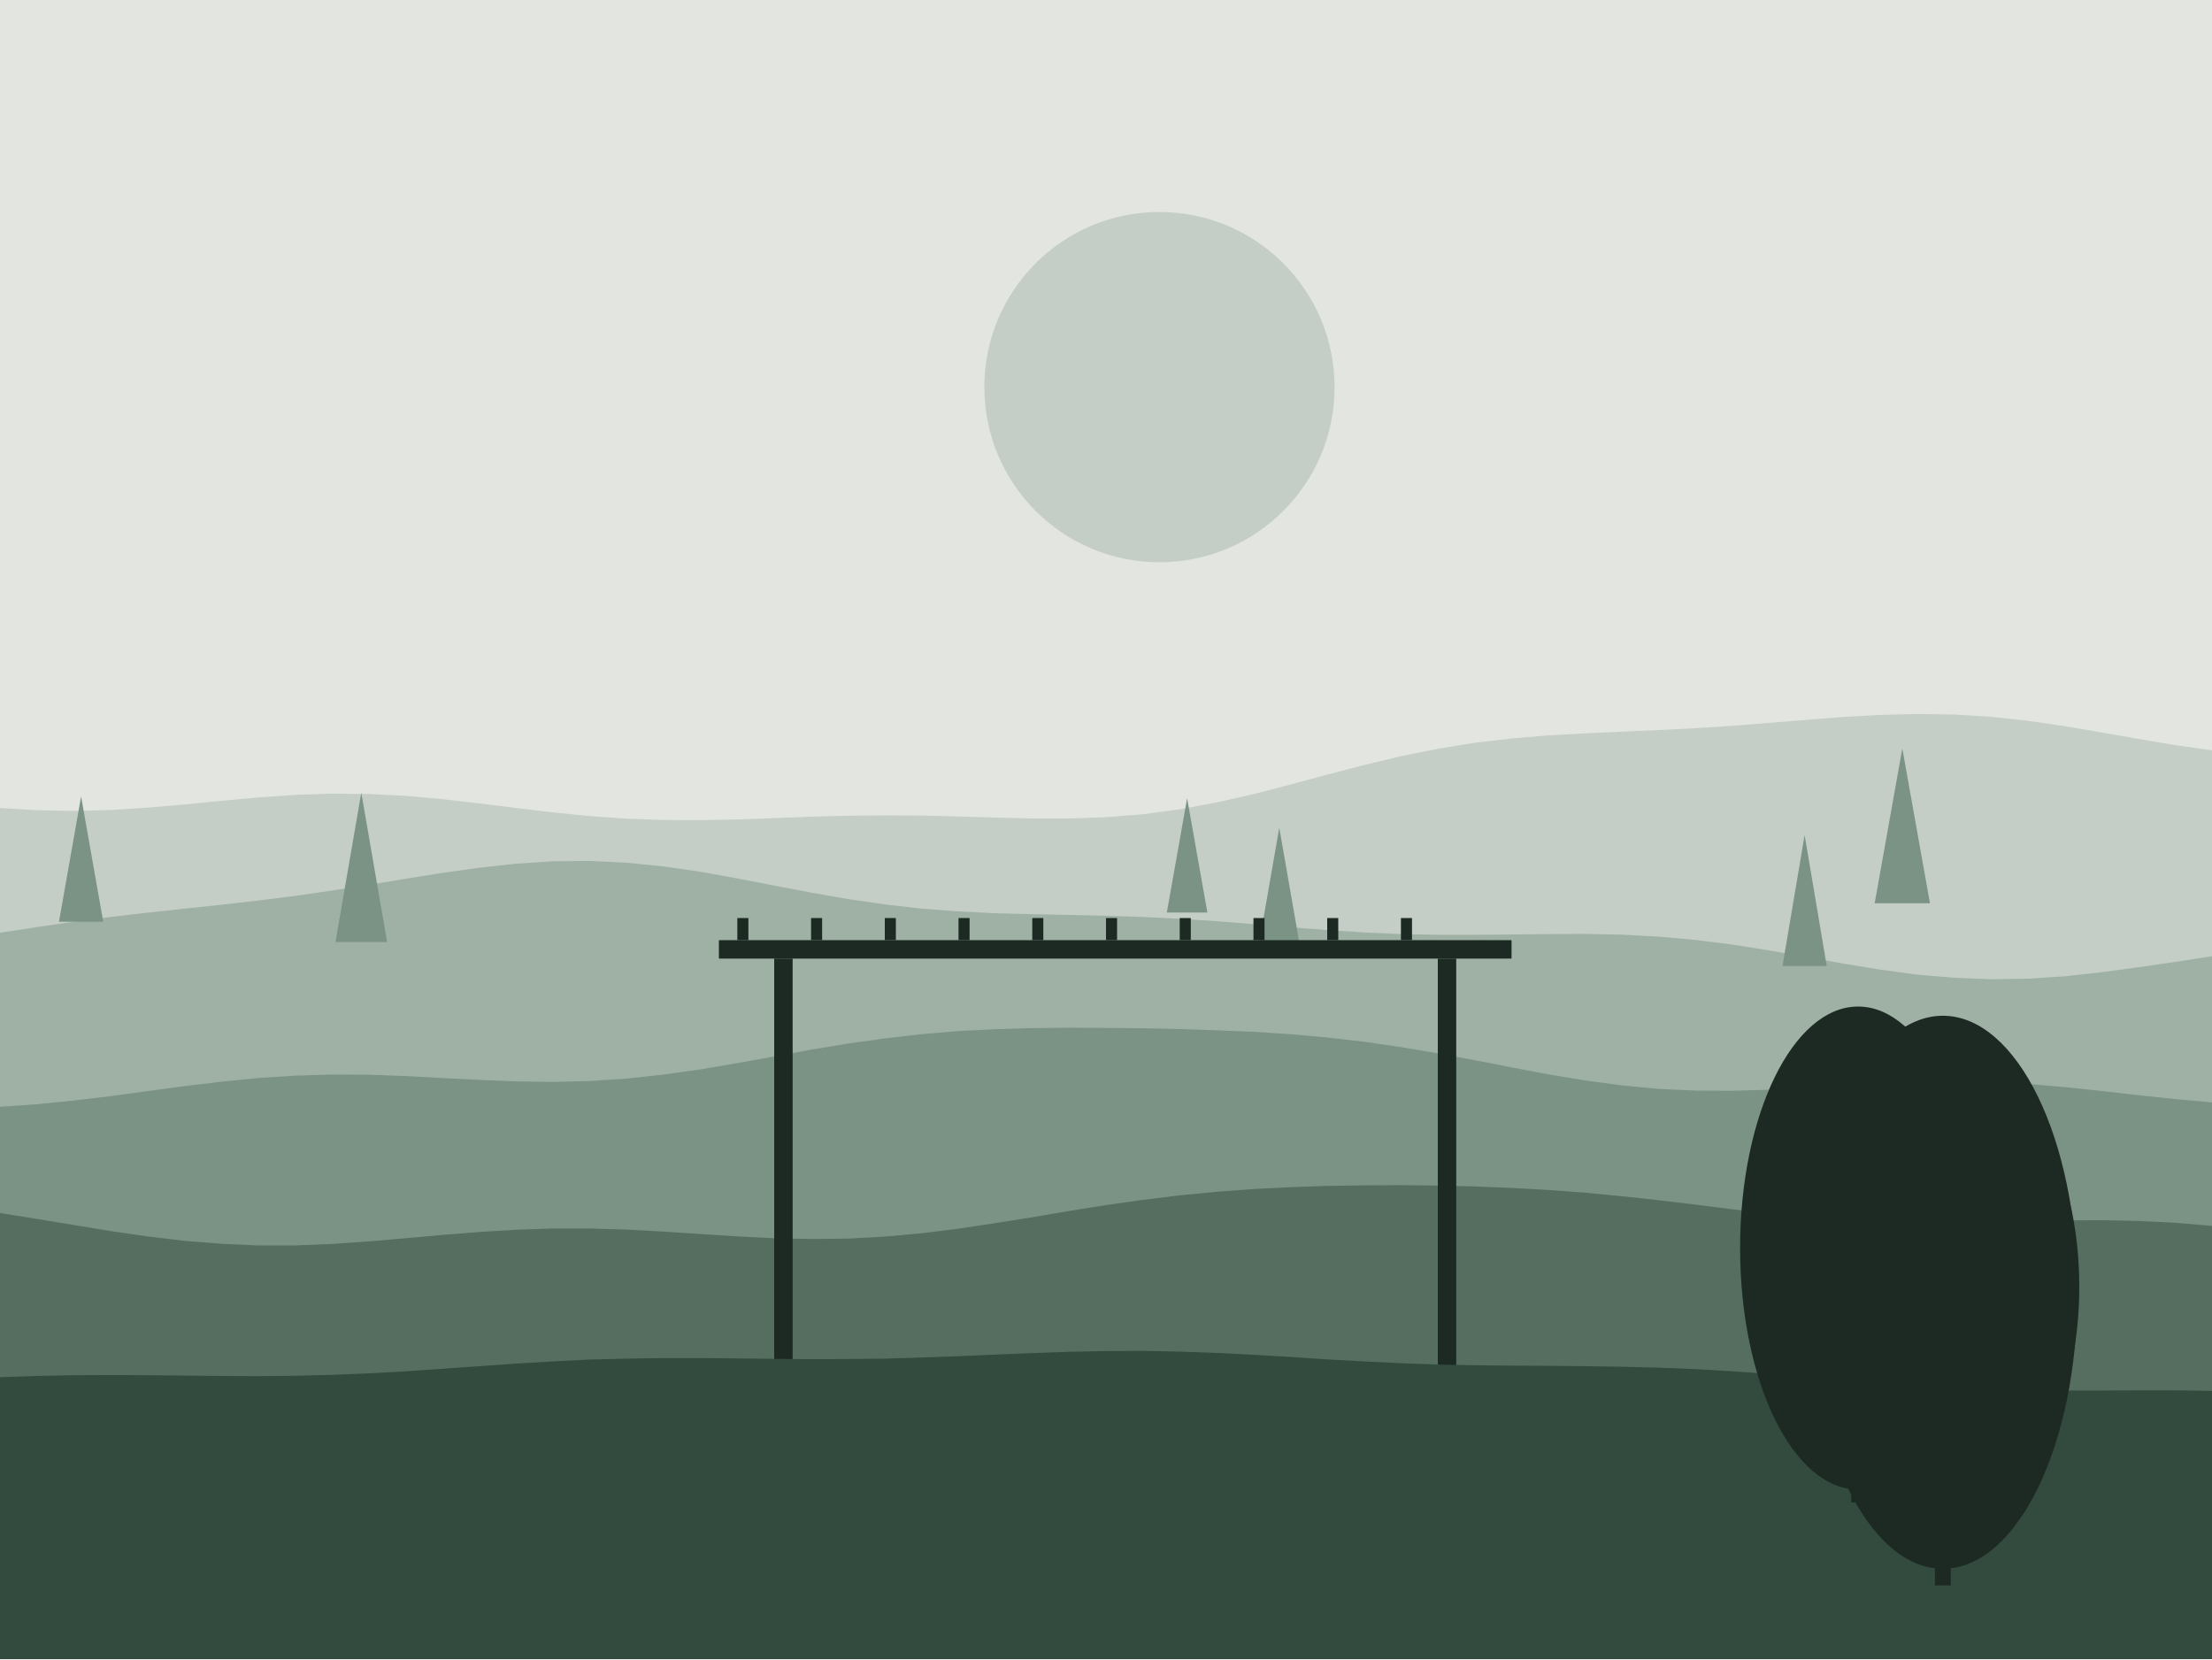
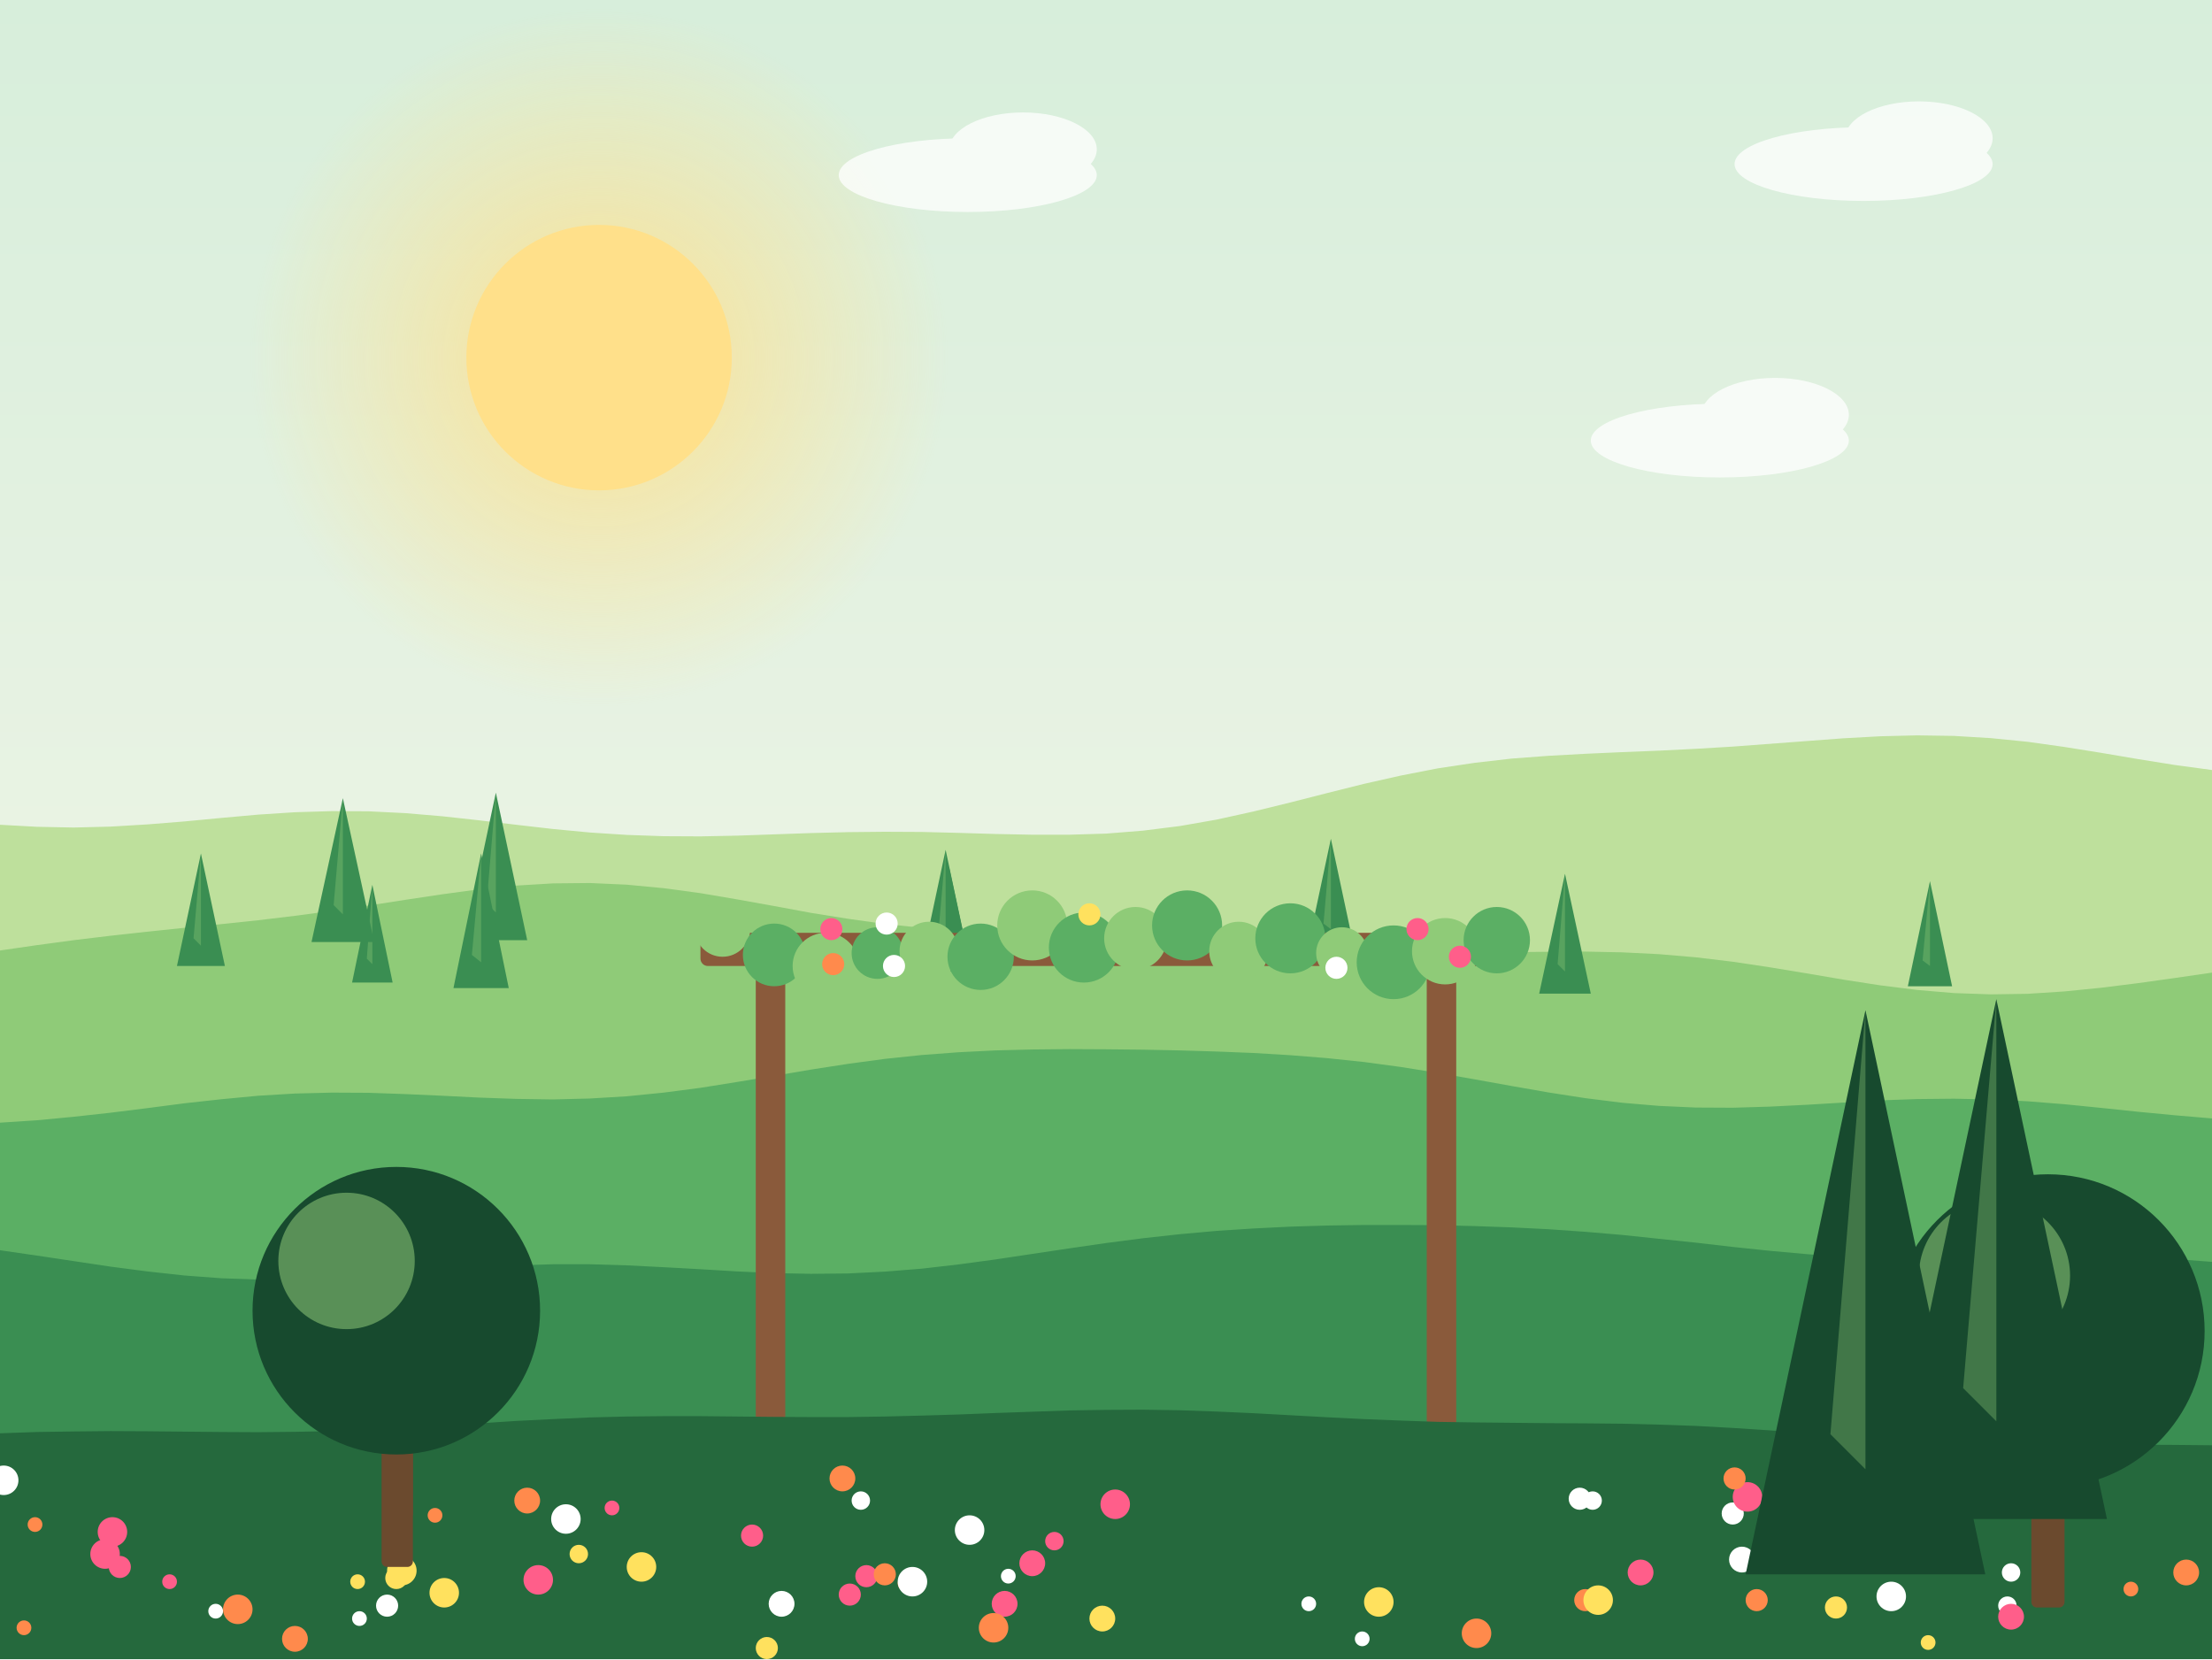
<svg xmlns="http://www.w3.org/2000/svg" viewBox="0 0 1200 900" preserveAspectRatio="xMidYMid slice">
-   <rect width="1200" height="900" fill="#E3E6E0" />
-   <circle cx="629" cy="210" r="95" fill="#C4CEC6" />
-   <polygon fill="#C4CEC6" points="0,900 0,438.3 20,439.5 40,439.9 60,439.4 80,438.1 100,436.4 120,434.4 140,432.6 160,431.2 180,430.5 200,430.7 220,431.7 240,433.5 260,435.8 280,438.3 300,440.7 320,442.7 340,444.1 360,444.8 380,444.9 400,444.5 420,443.8 440,443.0 460,442.5 480,442.3 500,442.4 520,442.9 540,443.5 560,444.0 580,444.0 600,443.3 620,441.7 640,439.0 660,435.3 680,430.8 700,425.6 720,420.2 740,415.0 760,410.2 780,406.2 800,402.9 820,400.6 840,398.9 860,397.8 880,396.9 900,396.0 920,395.0 940,393.7 960,392.1 980,390.5 1000,388.9 1020,387.8 1040,387.3 1060,387.6 1080,388.8 1100,391.0 1120,393.9 1140,397.3 1160,400.8 1180,404.2 1200,407.0 1200,900" />
-   <polygon fill="#9FB1A5" points="0,900 0,506.0 20,502.9 40,500.0 60,497.4 80,495.1 100,492.9 120,490.8 140,488.5 160,486.0 180,483.1 200,480.0 220,476.7 240,473.5 260,470.7 280,468.5 300,467.2 320,467.0 340,468.0 360,470.0 380,472.9 400,476.5 420,480.4 440,484.2 460,487.7 480,490.6 500,492.9 520,494.4 540,495.4 560,495.9 580,496.3 600,496.8 620,497.4 640,498.4 660,499.7 680,501.3 700,503.0 720,504.5 740,505.8 760,506.7 780,507.1 800,507.1 820,506.9 840,506.7 860,506.6 880,507.0 900,508.1 920,509.9 940,512.4 960,515.6 980,519.1 1000,522.7 1020,526.0 1040,528.7 1060,530.4 1080,531.2 1100,530.9 1120,529.6 1140,527.4 1160,524.7 1180,521.8 1200,518.7 1200,900" />
-   <polygon fill="#7B9384" points="196,430 182,511 210,511" />
-   <polygon fill="#7B9384" points="44,432 32,500 56,500" />
-   <polygon fill="#7B9384" points="644,433 633,495 655,495" />
-   <polygon fill="#7B9384" points="694,449 683,512 705,512" />
-   <polygon fill="#7B9384" points="1032,406 1017,490 1047,490" />
-   <polygon fill="#7B9384" points="979,453 967,524 991,524" />
-   <polygon fill="#7B9384" points="0,900 0,600.4 20,599.0 40,597.0 60,594.6 80,591.9 100,589.2 120,586.8 140,584.8 160,583.5 180,582.9 200,583.0 220,583.7 240,584.8 260,585.8 280,586.6 300,586.9 320,586.4 340,585.1 360,582.9 380,580.1 400,576.7 420,573.1 440,569.4 460,566.1 480,563.3 500,561.0 520,559.3 540,558.3 560,557.7 580,557.5 600,557.6 620,557.8 640,558.2 660,558.9 680,559.7 700,561.0 720,562.8 740,565.1 760,568.0 780,571.4 800,575.1 820,579.0 840,582.8 860,586.1 880,588.8 900,590.7 920,591.6 940,591.7 960,591.1 980,590.0 1000,588.7 1020,587.5 1040,586.7 1060,586.4 1080,586.9 1100,588.0 1120,589.7 1140,591.8 1160,594.1 1180,596.2 1200,598.0 1200,900" />
-   <polygon fill="#556E5F" points="0,900 0,658.0 20,661.2 40,664.5 60,667.8 80,670.7 100,673.1 120,674.7 140,675.6 160,675.6 180,674.8 200,673.4 220,671.7 240,669.9 260,668.3 280,667.1 300,666.4 320,666.4 340,667.0 360,668.1 380,669.4 400,670.7 420,671.7 440,672.1 460,671.9 480,670.8 500,669.0 520,666.5 540,663.5 560,660.3 580,656.9 600,653.7 620,650.9 640,648.4 660,646.5 680,645.0 700,644.0 720,643.3 740,643.0 760,642.9 780,643.1 800,643.6 820,644.4 840,645.5 860,647.0 880,648.9 900,651.1 920,653.5 940,656.0 960,658.3 980,660.4 1000,661.9 1020,663.0 1040,663.5 1060,663.4 1080,663.0 1100,662.5 1120,662.0 1140,661.9 1160,662.3 1180,663.3 1200,665.0 1200,900" />
-   <g fill="#1C2A23">
-     <rect x="420" y="520" width="10" height="250" />
-     <rect x="780" y="520" width="10" height="250" />
-     <rect x="390" y="510" width="430" height="10" />
+   <defs>
+     <linearGradient id="s" x1="0" y1="0" x2="0" y2="1">
+       <stop offset="0" stop-color="#D7EEDB" />
+       <stop offset="1" stop-color="#FBF8EC" />
+     </linearGradient>
+     <radialGradient id="g">
+       <stop offset="0" stop-color="#FFE08A" stop-opacity=".9" />
+       <stop offset="1" stop-color="#FFE08A" stop-opacity="0" />
+     </radialGradient>
+   </defs>
+   <rect width="1200" height="900" fill="url(#s)" />
+   <circle cx="325" cy="194" r="190" fill="url(#g)" />
+   <circle cx="325" cy="194" r="72" fill="#FFE08A" />
+   <g fill="#FFFFFF" opacity=".75">
+     <ellipse cx="1011" cy="89" rx="70" ry="20" />
+     <ellipse cx="1041" cy="75" rx="40" ry="20" />
  </g>
-   <rect x="400" y="498" width="6" height="12" fill="#1C2A23" />
-   <rect x="440" y="498" width="6" height="12" fill="#1C2A23" />
-   <rect x="480" y="498" width="6" height="12" fill="#1C2A23" />
-   <rect x="520" y="498" width="6" height="12" fill="#1C2A23" />
-   <rect x="560" y="498" width="6" height="12" fill="#1C2A23" />
-   <rect x="600" y="498" width="6" height="12" fill="#1C2A23" />
-   <rect x="640" y="498" width="6" height="12" fill="#1C2A23" />
-   <rect x="680" y="498" width="6" height="12" fill="#1C2A23" />
-   <rect x="720" y="498" width="6" height="12" fill="#1C2A23" />
-   <rect x="760" y="498" width="6" height="12" fill="#1C2A23" />
-   <polygon fill="#334A3E" points="0,900 0,747.1 20,746.4 40,746.0 60,745.9 80,746.0 100,746.2 120,746.4 140,746.5 160,746.3 180,745.8 200,745.0 220,743.9 240,742.5 260,741.1 280,739.7 300,738.5 320,737.5 340,737.0 360,736.7 380,736.7 400,736.9 420,737.1 440,737.3 460,737.2 480,737.0 500,736.4 520,735.7 540,734.8 560,734.0 580,733.3 600,732.9 620,732.8 640,733.2 660,733.9 680,734.9 700,736.1 720,737.4 740,738.5 760,739.5 780,740.2 800,740.6 820,740.8 840,740.9 860,741.1 880,741.4 900,741.9 920,742.7 940,743.9 960,745.3 980,747.0 1000,748.7 1020,750.4 1040,751.8 1060,752.9 1080,753.7 1100,754.1 1120,754.3 1140,754.3 1160,754.2 1180,754.2 1200,754.5 1200,900" />
-   <ellipse cx="1077" cy="698" rx="51" ry="105" fill="#1C2A23" />
-   <rect x="1074.0" y="788" width="6.0" height="21" fill="#1C2A23" />
-   <ellipse cx="1008" cy="677" rx="64" ry="131" fill="#1C2A23" />
-   <rect x="1004.3" y="789" width="7.5" height="26" fill="#1C2A23" />
-   <ellipse cx="1054" cy="701" rx="73" ry="150" fill="#1C2A23" />
-   <rect x="1049.7" y="830" width="8.6" height="30" fill="#1C2A23" />
+   <g fill="#FFFFFF" opacity=".75">
+     <ellipse cx="525" cy="95" rx="70" ry="20" />
+     <ellipse cx="555" cy="81" rx="40" ry="20" />
+   </g>
+   <g fill="#FFFFFF" opacity=".75">
+     <ellipse cx="933" cy="239" rx="70" ry="20" />
+     <ellipse cx="963" cy="225" rx="40" ry="20" />
+   </g>
+   <polygon fill="#BEE09C" points="0,900 0,447.4 20,448.5 40,448.9 60,448.4 80,447.2 100,445.6 120,443.7 140,441.9 160,440.6 180,440.0 200,440.1 220,441.1 240,442.8 260,445.0 280,447.4 300,449.7 320,451.6 340,452.9 360,453.6 380,453.7 400,453.3 420,452.6 440,451.9 460,451.4 480,451.2 500,451.3 520,451.8 540,452.4 560,452.8 580,452.8 600,452.2 620,450.6 640,448.1 660,444.6 680,440.2 700,435.3 720,430.2 740,425.2 760,420.7 780,416.8 800,413.8 820,411.5 840,410.0 860,408.9 880,408.0 900,407.2 920,406.2 940,405.0 960,403.5 980,402.0 1000,400.5 1020,399.4 1040,398.9 1060,399.2 1080,400.4 1100,402.4 1120,405.2 1140,408.4 1160,411.8 1180,415.0 1200,417.7 1200,900" />
+   <polygon fill="#8FCB78" points="0,900 0,515.6 20,512.7 40,510.0 60,507.6 80,505.4 100,503.3 120,501.3 140,499.2 160,496.8 180,494.1 200,491.2 220,488.1 240,485.1 260,482.4 280,480.4 300,479.2 320,479.0 340,479.9 360,481.8 380,484.5 400,487.9 420,491.5 440,495.2 460,498.4 480,501.2 500,503.3 520,504.7 540,505.6 560,506.2 580,506.5 600,506.9 620,507.6 640,508.5 660,509.8 680,511.2 700,512.8 720,514.2 740,515.5 760,516.3 780,516.7 800,516.7 820,516.5 840,516.3 860,516.2 880,516.6 900,517.6 920,519.3 940,521.7 960,524.7 980,528.0 1000,531.4 1020,534.5 1040,537.0 1060,538.7 1080,539.4 1100,539.1 1120,537.8 1140,535.8 1160,533.3 1180,530.5 1200,527.6 1200,900" />
+   <polygon fill="#3A8E52" points="269,430 252,510 286,510" />
+   <polygon fill="#8FCB78" opacity=".35" points="269,430 264,490 269,495" />
+   <polygon fill="#3A8E52" points="515,471 503,527 527,527" />
+   <polygon fill="#8FCB78" opacity=".35" points="515,471 512,513 515,517" />
+   <polygon fill="#3A8E52" points="261,463 246,536 276,536" />
+   <polygon fill="#8FCB78" opacity=".35" points="261,463 256,518 261,522" />
+   <polygon fill="#3A8E52" points="722,455 709,516 735,516" />
+   <polygon fill="#8FCB78" opacity=".35" points="722,455 718,501 722,504" />
+   <polygon fill="#3A8E52" points="513,461 500,522 526,522" />
+   <polygon fill="#8FCB78" opacity=".35" points="513,461 509,507 513,511" />
+   <polygon fill="#3A8E52" points="202,480 191,533 213,533" />
+   <polygon fill="#8FCB78" opacity=".35" points="202,480 199,520 202,523" />
+   <polygon fill="#3A8E52" points="849,474 835,539 863,539" />
+   <polygon fill="#8FCB78" opacity=".35" points="849,474 845,523 849,527" />
+   <polygon fill="#3A8E52" points="1047,478 1035,535 1059,535" />
+   <polygon fill="#8FCB78" opacity=".35" points="1047,478 1043,521 1047,524" />
+   <polygon fill="#3A8E52" points="186,433 169,511 203,511" />
+   <polygon fill="#8FCB78" opacity=".35" points="186,433 181,491 186,496" />
+   <polygon fill="#3A8E52" points="109,463 96,524 122,524" />
+   <polygon fill="#8FCB78" opacity=".35" points="109,463 105,509 109,513" />
+   <polygon fill="#5BAF64" points="0,900 0,609.0 20,607.7 40,605.8 60,603.6 80,601.1 100,598.5 120,596.3 140,594.4 160,593.2 180,592.7 200,592.8 220,593.5 240,594.4 260,595.4 280,596.1 300,596.4 320,595.9 340,594.7 360,592.7 380,590.1 400,586.9 420,583.6 440,580.2 460,577.1 480,574.4 500,572.3 520,570.8 540,569.8 560,569.3 580,569.1 600,569.2 620,569.4 640,569.8 660,570.4 680,571.2 700,572.4 720,574.0 740,576.1 760,578.8 780,582.0 800,585.5 820,589.1 840,592.6 860,595.7 880,598.2 900,599.9 920,600.8 940,600.9 960,600.3 980,599.3 1000,598.1 1020,596.9 1040,596.2 1060,596.0 1080,596.4 1100,597.4 1120,599.0 1140,601.0 1160,603.1 1180,605.0 1200,606.7 1200,900" />
+   <polygon fill="#3A8E52" points="0,900 0,678.2 20,681.1 40,684.1 60,687.1 80,689.7 100,691.9 120,693.4 140,694.1 160,694.1 180,693.5 200,692.2 220,690.7 240,689.0 260,687.5 280,686.4 300,685.8 320,685.8 340,686.4 360,687.4 380,688.5 400,689.7 420,690.6 440,691.0 460,690.8 480,689.8 500,688.2 520,685.9 540,683.2 560,680.2 580,677.2 600,674.3 620,671.7 640,669.5 660,667.7 680,666.4 700,665.4 720,664.8 740,664.5 760,664.5 780,664.6 800,665.1 820,665.8 840,666.8 860,668.2 880,669.9 900,672.0 920,674.1 940,676.4 960,678.5 980,680.3 1000,681.8 1020,682.7 1040,683.1 1060,683.1 1080,682.8 1100,682.3 1120,681.9 1140,681.7 1160,682.1 1180,683.0 1200,684.5 1200,900" />
+   <g fill="#8A5A3B">
+     <rect x="410" y="520" width="16" height="260" rx="3" />
+     <rect x="774" y="520" width="16" height="260" rx="3" />
+     <rect x="380" y="506" width="440" height="18" rx="4" />
+   </g>
+   <circle cx="392" cy="504" r="15" fill="#8FCB78" />
+   <circle cx="420" cy="518" r="17" fill="#5BAF64" />
+   <circle cx="448" cy="524" r="18" fill="#8FCB78" />
+   <circle cx="476" cy="517" r="14" fill="#5BAF64" />
+   <circle cx="504" cy="516" r="16" fill="#8FCB78" />
+   <circle cx="532" cy="519" r="18" fill="#5BAF64" />
+   <circle cx="560" cy="502" r="19" fill="#8FCB78" />
+   <circle cx="588" cy="514" r="19" fill="#5BAF64" />
+   <circle cx="616" cy="509" r="17" fill="#8FCB78" />
+   <circle cx="644" cy="502" r="19" fill="#5BAF64" />
+   <circle cx="672" cy="516" r="16" fill="#8FCB78" />
+   <circle cx="700" cy="509" r="19" fill="#5BAF64" />
+   <circle cx="728" cy="517" r="14" fill="#8FCB78" />
+   <circle cx="756" cy="522" r="20" fill="#5BAF64" />
+   <circle cx="784" cy="516" r="18" fill="#8FCB78" />
+   <circle cx="812" cy="510" r="18" fill="#5BAF64" />
+   <circle cx="452" cy="523" r="6" fill="#FF8A4C" />
+   <circle cx="792" cy="519" r="6" fill="#FF5E8A" />
+   <circle cx="481" cy="501" r="6" fill="#FFFFFF" />
+   <circle cx="725" cy="525" r="6" fill="#FFFFFF" />
+   <circle cx="591" cy="496" r="6" fill="#FFE15E" />
+   <circle cx="485" cy="524" r="6" fill="#FFFFFF" />
+   <circle cx="451" cy="504" r="6" fill="#FF5E8A" />
+   <circle cx="769" cy="504" r="6" fill="#FF5E8A" />
+   <polygon fill="#25693D" points="0,900 0,777.5 20,776.8 40,776.5 60,776.3 80,776.4 100,776.6 120,776.8 140,776.9 160,776.7 180,776.3 200,775.6 220,774.5 240,773.3 260,772.1 280,770.8 300,769.8 320,768.9 340,768.4 360,768.2 380,768.2 400,768.4 420,768.6 440,768.7 460,768.7 480,768.4 500,767.9 520,767.3 540,766.5 560,765.8 580,765.1 600,764.8 620,764.7 640,765.0 660,765.7 680,766.6 700,767.7 720,768.8 740,769.8 760,770.6 780,771.3 800,771.6 820,771.8 840,772.0 860,772.1 880,772.3 900,772.8 920,773.5 940,774.6 960,775.9 980,777.3 1000,778.9 1020,780.3 1040,781.6 1060,782.6 1080,783.3 1100,783.7 1120,783.8 1140,783.8 1160,783.7 1180,783.8 1200,784.0 1200,900" />
+   <circle cx="1186" cy="853" r="7" fill="#FF8A4C" />
+   <circle cx="953" cy="868" r="6" fill="#FF8A4C" />
+   <circle cx="19" cy="827" r="4" fill="#FF8A4C" />
+   <circle cx="314" cy="843" r="5" fill="#FFE15E" />
+   <circle cx="1046" cy="891" r="4" fill="#FFE15E" />
+   <circle cx="560" cy="848" r="7" fill="#FF5E8A" />
+   <circle cx="940" cy="821" r="6" fill="#FFFFFF" />
+   <circle cx="57" cy="843" r="8" fill="#FF5E8A" />
+   <circle cx="470" cy="855" r="6" fill="#FF5E8A" />
+   <circle cx="1026" cy="866" r="8" fill="#FFFFFF" />
+   <circle cx="129" cy="873" r="8" fill="#FF8A4C" />
+   <circle cx="92" cy="858" r="4" fill="#FF5E8A" />
+   <circle cx="408" cy="833" r="6" fill="#FF5E8A" />
+   <circle cx="117" cy="874" r="4" fill="#FFFFFF" />
+   <circle cx="526" cy="830" r="8" fill="#FFFFFF" />
+   <circle cx="710" cy="870" r="4" fill="#FFFFFF" />
+   <circle cx="860" cy="868" r="6" fill="#FF8A4C" />
+   <circle cx="1156" cy="862" r="4" fill="#FF8A4C" />
+   <circle cx="424" cy="870" r="7" fill="#FFFFFF" />
+   <circle cx="948" cy="812" r="8" fill="#FF5E8A" />
+   <circle cx="996" cy="872" r="6" fill="#FFE15E" />
+   <circle cx="292" cy="857" r="8" fill="#FF5E8A" />
+   <circle cx="160" cy="889" r="7" fill="#FF8A4C" />
+   <circle cx="457" cy="802" r="7" fill="#FF8A4C" />
+   <circle cx="1003" cy="848" r="5" fill="#FF8A4C" />
+   <circle cx="461" cy="865" r="6" fill="#FF5E8A" />
+   <circle cx="241" cy="864" r="8" fill="#FFE15E" />
+   <circle cx="1001" cy="824" r="7" fill="#FF5E8A" />
+   <circle cx="195" cy="878" r="4" fill="#FFFFFF" />
+   <circle cx="1089" cy="871" r="5" fill="#FFFFFF" />
+   <circle cx="332" cy="818" r="4" fill="#FF5E8A" />
+   <circle cx="491" cy="859" r="4" fill="#FF8A4C" />
+   <circle cx="1091" cy="877" r="7" fill="#FF5E8A" />
+   <circle cx="545" cy="870" r="7" fill="#FF5E8A" />
+   <circle cx="867" cy="868" r="8" fill="#FFE15E" />
+   <circle cx="547" cy="855" r="4" fill="#FFFFFF" />
+   <circle cx="539" cy="883" r="8" fill="#FF8A4C" />
+   <circle cx="941" cy="802" r="6" fill="#FF8A4C" />
+   <circle cx="13" cy="883" r="4" fill="#FF8A4C" />
+   <circle cx="857" cy="813" r="6" fill="#FFFFFF" />
+   <circle cx="467" cy="814" r="5" fill="#FFFFFF" />
+   <circle cx="748" cy="869" r="8" fill="#FFE15E" />
+   <circle cx="61" cy="831" r="8" fill="#FF5E8A" />
+   <circle cx="598" cy="878" r="7" fill="#FFE15E" />
+   <circle cx="210" cy="871" r="6" fill="#FFFFFF" />
+   <circle cx="286" cy="814" r="7" fill="#FF8A4C" />
+   <circle cx="65" cy="850" r="6" fill="#FF5E8A" />
+   <circle cx="194" cy="858" r="4" fill="#FFE15E" />
+   <circle cx="1011" cy="813" r="6" fill="#FFFFFF" />
+   <circle cx="864" cy="814" r="5" fill="#FFFFFF" />
+   <circle cx="495" cy="858" r="8" fill="#FFFFFF" />
+   <circle cx="348" cy="850" r="8" fill="#FFE15E" />
+   <circle cx="480" cy="854" r="6" fill="#FF8A4C" />
+   <circle cx="801" cy="886" r="8" fill="#FF8A4C" />
+   <circle cx="416" cy="894" r="6" fill="#FFE15E" />
+   <circle cx="572" cy="836" r="5" fill="#FF5E8A" />
+   <circle cx="307" cy="824" r="8" fill="#FFFFFF" />
+   <circle cx="218" cy="852" r="8" fill="#FFE15E" />
+   <circle cx="605" cy="816" r="8" fill="#FF5E8A" />
+   <circle cx="1014" cy="822" r="8" fill="#FFE15E" />
+   <circle cx="1091" cy="853" r="5" fill="#FFFFFF" />
+   <circle cx="236" cy="822" r="4" fill="#FF8A4C" />
+   <circle cx="739" cy="889" r="4" fill="#FFFFFF" />
+   <circle cx="2" cy="803" r="8" fill="#FFFFFF" />
+   <circle cx="1115" cy="817" r="5" fill="#FF8A4C" />
+   <circle cx="213" cy="808" r="5" fill="#FF5E8A" />
+   <circle cx="890" cy="853" r="7" fill="#FF5E8A" />
+   <circle cx="945" cy="846" r="7" fill="#FFFFFF" />
+   <circle cx="215" cy="856" r="6" fill="#FFE15E" />
+   <rect x="210" y="766" width="14" height="58" rx="3" fill="#6B4A2E" />
+   <circle cx="217" cy="711" r="63" fill="#174A2E" />
+   <circle cx="195" cy="689" r="30" fill="#8FCB78" opacity=".55" />
+   <rect x="207" y="779" width="17" height="71" rx="3" fill="#6B4A2E" />
+   <circle cx="215" cy="711" r="78" fill="#174A2E" />
+   <circle cx="188" cy="684" r="37" fill="#8FCB78" opacity=".55" />
+   <rect x="1102" y="795" width="18" height="77" rx="3" fill="#6B4A2E" />
+   <circle cx="1111" cy="722" r="85" fill="#174A2E" />
+   <circle cx="1082" cy="692" r="41" fill="#8FCB78" opacity=".55" />
+   <polygon fill="#174A2E" points="1083,542 1023,824 1143,824" />
+   <polygon fill="#8FCB78" opacity=".35" points="1083,542 1065,753 1083,771" />
+   <polygon fill="#174A2E" points="1012,548 947,854 1077,854" />
+   <polygon fill="#8FCB78" opacity=".35" points="1012,548 993,778 1012,797" />
</svg>
